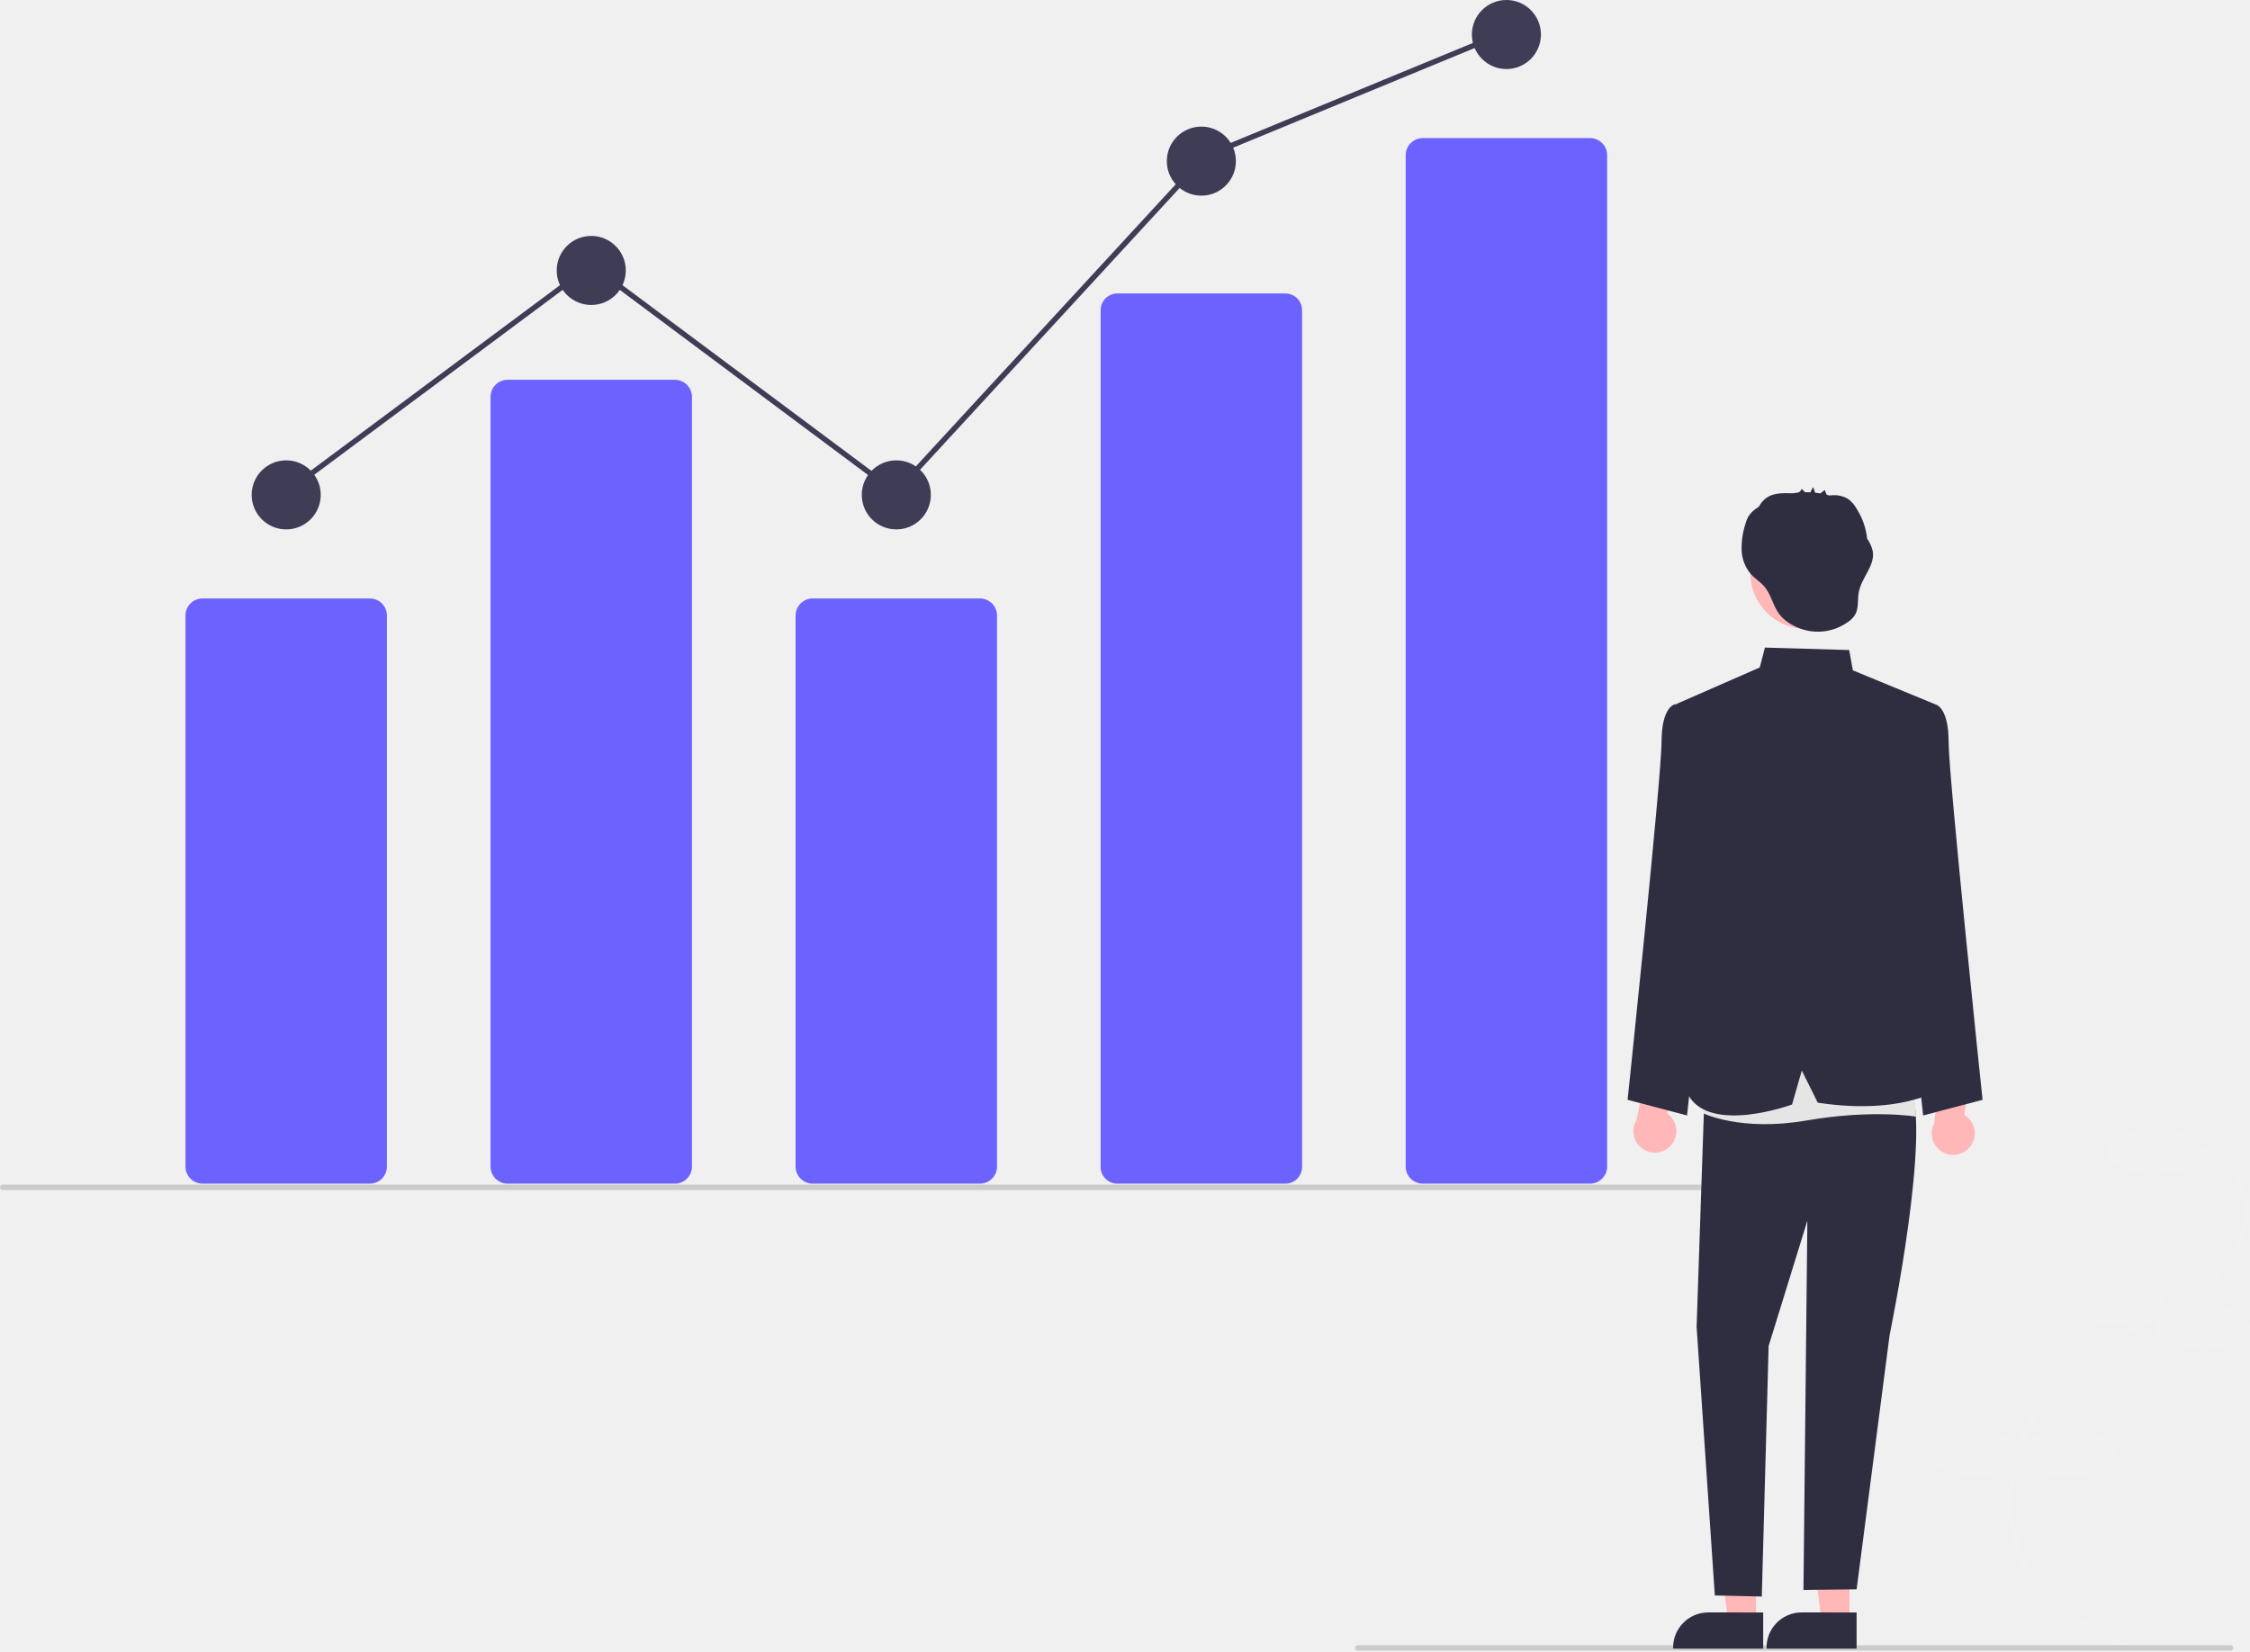
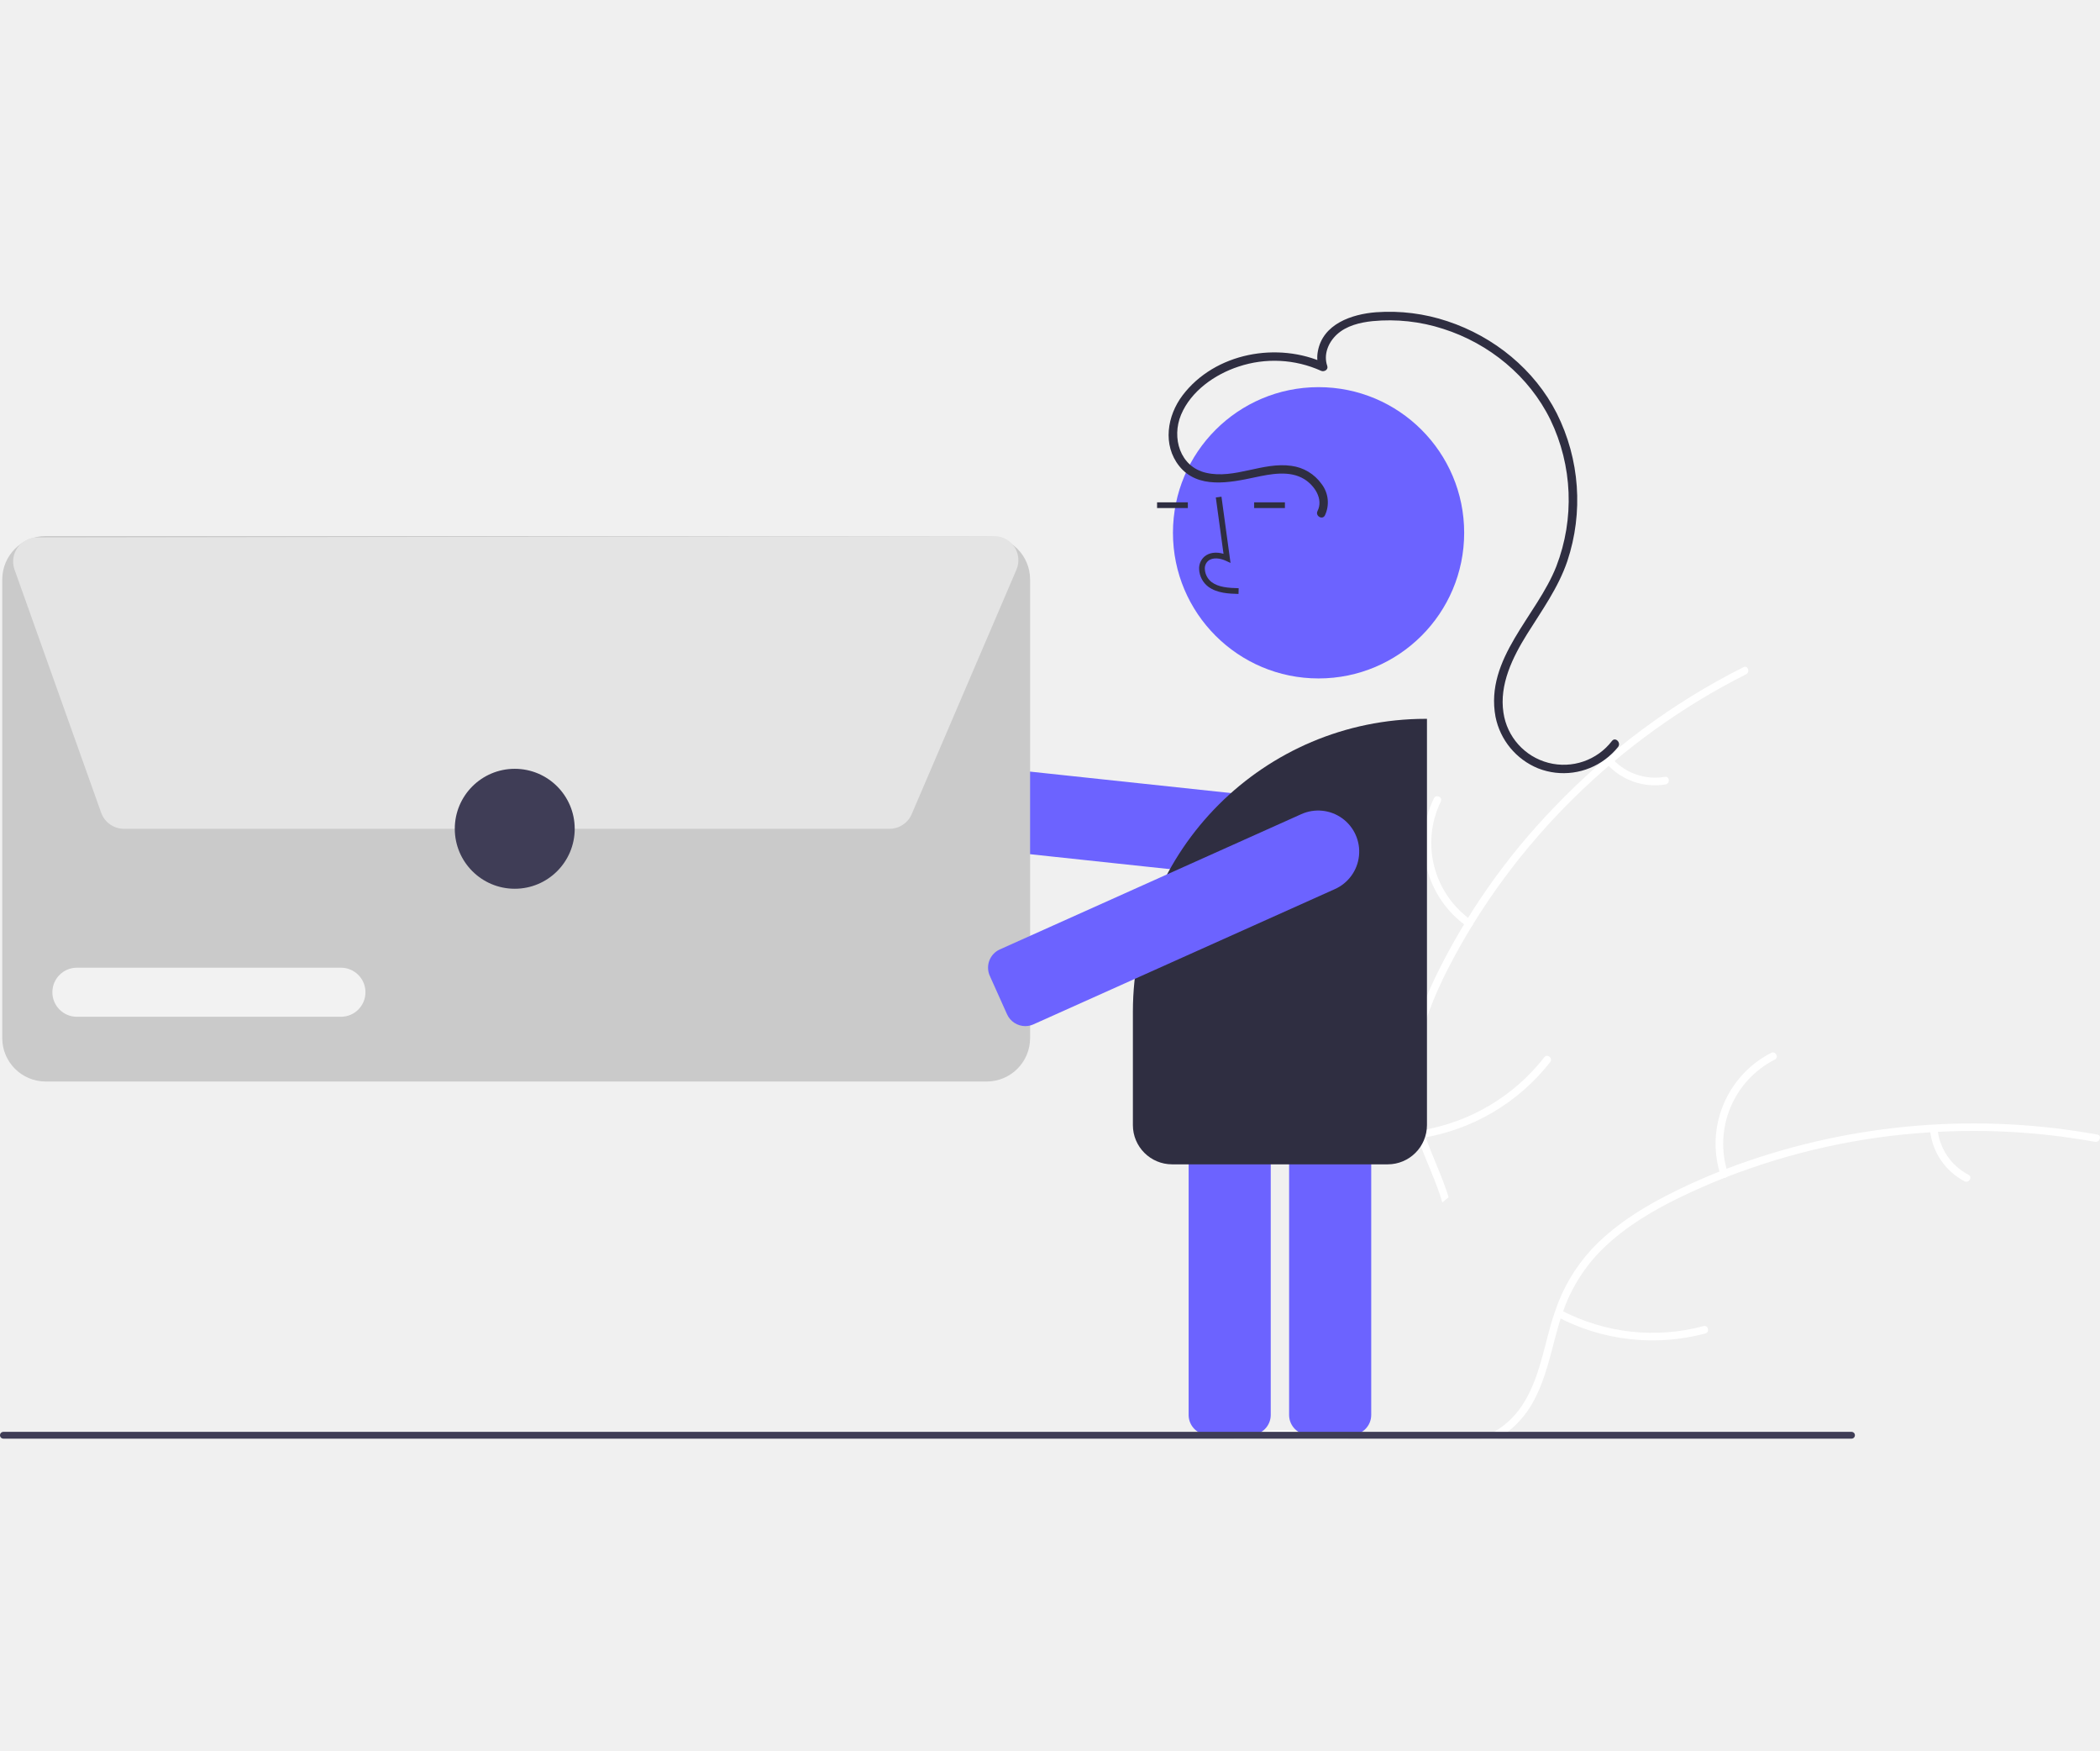
- <svg xmlns="http://www.w3.org/2000/svg" data-name="Layer 1" width="835.213" height="613.098" viewBox="0 0 835.213 613.098">
-   <path d="M970.8,754.84l.951-1.759c-12.753-6.897-28.626-15.481-36.916-29.567-8.172-13.886-8.356-32.743-.479-49.211,6.704-14.016,19.018-26.572,35.611-36.313,3.273-1.921,6.709-3.742,10.031-5.503,8.031-4.256,16.336-8.658,23.184-14.903,9.432-8.601,16.568-23.035,11.249-35.891a23.856,23.856,0,0,0-20.677-14.467l-.113,1.997a21.861,21.861,0,0,1,18.948,13.248c4.943,11.947-1.839,25.505-10.754,33.636-6.661,6.074-14.852,10.415-22.773,14.613-3.342,1.771-6.797,3.603-10.108,5.546-16.938,9.943-29.526,22.798-36.403,37.174-8.16,17.061-7.946,36.637.559,51.089C941.685,739.095,957.828,747.826,970.8,754.84Z" transform="translate(-181.3664 -141.7423)" fill="#f1f1f1" />
-   <ellipse cx="799.713" cy="427.525" rx="17.5" ry="8.5" fill="#f1f1f1" />
-   <ellipse cx="785.713" cy="483.525" rx="17.5" ry="8.5" fill="#f1f1f1" />
-   <ellipse cx="817.713" cy="492.525" rx="17.5" ry="8.5" fill="#f1f1f1" />
-   <ellipse cx="767.713" cy="539.525" rx="17.5" ry="8.5" fill="#f1f1f1" />
-   <ellipse cx="732.713" cy="539.525" rx="17.5" ry="8.5" fill="#f1f1f1" />
-   <path d="M318.653,581.226H256.558a6.349,6.349,0,0,1-6.342-6.342V370.286a6.349,6.349,0,0,1,6.342-6.342h62.095a6.349,6.349,0,0,1,6.342,6.342V574.884A6.349,6.349,0,0,1,318.653,581.226Z" transform="translate(-181.3664 -141.7423)" fill="#6c63ff" />
-   <path d="M431.89,581.226H369.795a6.349,6.349,0,0,1-6.342-6.342V289.097a6.349,6.349,0,0,1,6.342-6.342h62.095a6.349,6.349,0,0,1,6.342,6.342V574.884A6.349,6.349,0,0,1,431.89,581.226Z" transform="translate(-181.3664 -141.7423)" fill="#6c63ff" />
-   <path d="M545.128,581.226H483.033a6.349,6.349,0,0,1-6.342-6.342V370.286a6.349,6.349,0,0,1,6.342-6.342h62.095a6.349,6.349,0,0,1,6.342,6.342V574.884A6.349,6.349,0,0,1,545.128,581.226Z" transform="translate(-181.3664 -141.7423)" fill="#6c63ff" />
-   <path d="M658.365,581.226H596.27a6.211,6.211,0,0,1-6.342-6.055V256.761a6.211,6.211,0,0,1,6.342-6.055h62.095a6.211,6.211,0,0,1,6.342,6.055V575.171A6.211,6.211,0,0,1,658.365,581.226Z" transform="translate(-181.3664 -141.7423)" fill="#6c63ff" />
-   <path d="M771.603,581.226H709.508a6.349,6.349,0,0,1-6.342-6.342V199.362a6.349,6.349,0,0,1,6.342-6.342h62.095a6.349,6.349,0,0,1,6.342,6.342V574.884A6.349,6.349,0,0,1,771.603,581.226Z" transform="translate(-181.3664 -141.7423)" fill="#6c63ff" />
-   <circle cx="106.239" cy="183.744" r="12.819" fill="#3f3d56" />
-   <circle cx="219.476" cy="100.418" r="12.819" fill="#3f3d56" />
-   <circle cx="332.714" cy="183.744" r="12.819" fill="#3f3d56" />
-   <circle cx="445.951" cy="59.824" r="12.819" fill="#3f3d56" />
-   <circle cx="559.189" cy="12.819" r="12.819" fill="#3f3d56" />
-   <path d="M844.366,583.607h-662a1,1,0,1,1,0-2h662a1,1,0,0,1,0,2Z" transform="translate(-181.3664 -141.7423)" fill="#cbcbcb" />
-   <path d="M1009.366,754.607h-324a1,1,0,0,1,0-2h324a1,1,0,0,1,0,2Z" transform="translate(-181.3664 -141.7423)" fill="#cbcbcb" />
-   <path d="M801.302,567.353a7.93,7.93,0,0,0-1.034-12.116l3.932-17.69-10.167-5.011-5.201,25.059a7.973,7.973,0,0,0,12.471,9.757Z" transform="translate(-181.3664 -141.7423)" fill="#ffb7b7" />
-   <path d="M912.485,567.741a7.93,7.93,0,0,0-1.969-11.999l2.551-17.941-10.524-4.21-3.247,25.386a7.973,7.973,0,0,0,13.189,8.763Z" transform="translate(-181.3664 -141.7423)" fill="#ffb7b7" />
-   <polygon points="651.862 602.078 641.494 602.077 636.562 562.087 651.864 562.088 651.862 602.078" fill="#ffb7b7" />
-   <path d="M835.873,753.87l-33.43-.001v-.423a13.013,13.013,0,0,1,13.012-13.012h.001l20.418.001Z" transform="translate(-181.3664 -141.7423)" fill="#2f2e41" />
-   <polygon points="686.535 602.078 676.167 602.077 671.235 562.087 686.537 562.088 686.535 602.078" fill="#ffb7b7" />
-   <path d="M870.546,753.87l-33.43-.001v-.423a13.013,13.013,0,0,1,13.012-13.012h.001l20.418.001Z" transform="translate(-181.3664 -141.7423)" fill="#2f2e41" />
-   <path d="M888.777,407.372l11.18-4.034s4.745,1.008,4.745,13.876,12.602,132.882,12.602,132.882l-22.054,5.807L882.784,442.04Z" transform="translate(-181.3664 -141.7423)" fill="#2f2e41" />
-   <path d="M814.07,407.372l-11.18-4.034s-4.745,1.008-4.745,13.876-12.602,132.882-12.602,132.882l22.054,5.807L820.063,442.04Z" transform="translate(-181.3664 -141.7423)" fill="#2f2e41" />
-   <path d="M814.214,544.249,811.158,634.401l6.766,99.724,17.432.403,2.537-93.025,14.377-46.512-1.45,137.092,19.739-.236,12.226-94.318s16.145-78.057,7.192-93.279l-41.232-13.711Z" transform="translate(-181.3664 -141.7423)" fill="#2f2e41" />
-   <path d="M814.55,533.386l-.995,21.687s13.911,6.923,38.364,2.706,40.706-1.437,40.706-1.437l-1.877-27.646Z" transform="translate(-181.3664 -141.7423)" fill="#e5e5e5" />
-   <path d="M802.446,403.658l32.154-14.09,1.918-7.38,31.28.906,1.352,7.539,30.808,12.704L886.383,450.535l1.392,33.202,16.926,60.512s-14.277,12.125-48.577,6.908L850.206,539.232l-3.62,12.612s-30.077,11.064-38.413-3.339L814.214,444.459Z" transform="translate(-181.3664 -141.7423)" fill="#2f2e41" />
-   <circle cx="670.507" cy="212.744" r="20.771" fill="#ffb7b7" />
-   <path d="M876.553,346.437a12.65,12.65,0,0,0-2.099-4.69,25.34,25.34,0,0,0-3.783-10.913,11.45,11.45,0,0,0-3.389-3.912,10.004,10.004,0,0,0-5.332-1.329c-.339-.006-.947.097-1.496.122-.351-.109-.705-.206-1.06-.297-.207-.461-.618-1.804-.732-1.713l-1.547,1.229c-.654-.114-1.312-.202-1.972-.272q-.36-1.028-.721-2.056a14.089,14.089,0,0,0-1.022,1.921q-.985-.048-1.972-.034l-1.315-1.263a1.855,1.855,0,0,1-1.451,1.421c-.605.062-1.208.143-1.808.24-.049-0-.098,0-.146-.001-3.239-.081-6.723-.226-9.431,1.552a9.293,9.293,0,0,0-3.002,3.408c-.332.225-.664.449-.986.688a10.78,10.78,0,0,0-2.778,2.754,11.677,11.677,0,0,0-1.229,2.978,28.551,28.551,0,0,0-1.415,9.754,14.476,14.476,0,0,0,3.558,9.034c1.389,1.492,3.155,2.594,4.545,4.085,2.864,3.069,3.401,7.35,5.85,10.597,2.591,3.435,7.319,5.695,11.472,6.343a19.163,19.163,0,0,0,14.275-3.56,8.832,8.832,0,0,0,2.431-2.548c1.441-2.493.83-5.627,1.366-8.456C872.367,356.214,877.428,351.763,876.553,346.437Z" transform="translate(-181.3664 -141.7423)" fill="#2f2e41" />
-   <polygon points="105.555 184.546 104.361 182.942 219.477 97.239 332.348 181.429 446.764 57.205 446.969 57.121 558.009 11.292 558.772 13.141 447.936 58.885 332.597 184.11 219.476 99.733 105.555 184.546" fill="#3f3d56" />
+ <svg xmlns="http://www.w3.org/2000/svg" data-name="Layer 1" width="600" height="500" viewBox="0 0 735.52 394.618">
+   <path d="M843.68,378.389c-.71.79-1.41,1.58-2.1,2.38l-.01.01a270.642,270.642,0,0,0-25.76,34.77c-.6.95-1.19,1.91-1.77,2.87a280.854,280.854,0,0,0-36.5,96.59c-.01.06-.02.11-.03.17q-2.04,11.505-3.08,23.16-.825,9.045-1.02,18.14c-.56,25.38,1.47,53.66-15.04,72.94-6.2,7.24-14.45,12.3-23.47,15.49a72.139,72.139,0,0,1-8.3,2.38H682.48c-.6-.08-1.2-.17-1.81-.26-3.71-.55-7.41-1.16-11.11-1.77l-.21-.03-.53.17-3.22,1.05c0-.1-.01-.2-.01-.3-.01-.18-.02-.37-.02-.55q-.015-.345-.03-.69c-.01-.23-.02-.45-.02-.68-.02-.38-.04-.77-.04-1.16-2.14-59.42,3.94-120.89,32.4-173.02a191.854,191.854,0,0,1,36.65-47.45c29.1-27.41,66.64-45.21,106.11-44.31C841.65,378.309,842.66,378.339,843.68,378.389Z" transform="translate(-232.2402 -252.691)" fill="#f0f0f0" />
+   <path d="M843.793,379.651c-44.286,22.27-81.745,58.832-104.364,103.024-4.89,9.554-9.019,19.672-10.713,30.323-1.694,10.656-.208,20.746,3.595,30.774,3.477,9.167,8.094,18.142,9.282,27.994,1.252,10.385-2.408,20.179-9.165,28.019-8.268,9.592-19.489,15.641-30.667,21.175-12.412,6.145-25.401,12.33-34.074,23.548-1.051,1.359-3.098-.351-2.049-1.708,15.089-19.517,41.424-23.592,59.461-39.415,8.417-7.384,14.659-17.348,14.055-28.887-.528-10.09-5.282-19.349-8.883-28.601-3.78-9.714-5.751-19.513-4.636-29.959,1.141-10.685,4.883-20.986,9.507-30.623a231.244,231.244,0,0,1,41.508-59.166,242.579,242.579,0,0,1,66.235-49.007c1.53-.769,2.427,1.745.907,2.509Z" transform="translate(-232.2402 -252.691)" fill="#fff" />
+   <path d="M746.024,467.924a35.76,35.76,0,0,1-11.568-44.838c.755-1.542,3.186-.441,2.43,1.102A33.113,33.113,0,0,0,747.732,465.874c1.408.982-.308,3.026-1.708,2.049Z" transform="translate(-232.2402 -252.691)" fill="#fff" />
+   <path d="M729.937,539.357a68.925,68.925,0,0,0,43.203-25.624c1.056-1.355,3.103.354,2.049,1.708a71.693,71.693,0,0,1-45.011,26.573c-1.698.273-1.93-2.385-.241-2.657Z" transform="translate(-232.2402 -252.691)" fill="#fff" />
+   <path d="M797.147,409.416a20.242,20.242,0,0,0,18.201,6.137c1.694-.295,1.924,2.364.241,2.657a22.683,22.683,0,0,1-20.15-6.744,1.379,1.379,0,0,1-.171-1.879,1.341,1.341,0,0,1,1.879-.171Z" transform="translate(-232.2402 -252.691)" fill="#fff" />
+   <path d="M966.71,542.279c-1.05.21-2.08.41-3.13.65-.01,0-.03.01-.04.01a267.165,267.165,0,0,0-41.46,12.23l-.01.01c-1.05.38-2.11.79-3.14,1.2h-.01a281.147,281.147,0,0,0-87.25,55.13c-.05.05-.1.09-.15.14-.01.02-.03.03-.04.04-.03.03-.07.06-.1.09a274.075,274.075,0,0,0-28,30.4q-1.065,1.35-2.13,2.73c-.62.79-1.23,1.58-1.85,2.38h-135c.22-.32.47-.65.69-.97,0-.01.01-.01.01-.02.16-.23.32-.45.45-.67.01-.01.02-.02.02-.03.05-.06.1-.13.14-.17.11-.19.24-.35.34-.52a.427.427,0,0,0,.06-.08c2.39-3.36,4.79-6.72,7.25-10.06v-.01a.18.18,0,0,0,.04-.05c.01-.02.01-.02.03-.03,18.79-25.58,39.87-49.81,63.97-70.07.72-.61,1.45-1.24,2.22-1.83a260.743,260.743,0,0,1,34.78-24.42c.01-.01.02-.01.03-.02q10.035-5.82,20.67-10.67a191.587,191.587,0,0,1,57.74-15.79c.07-.01.13-.01.2-.02.05-.01.1-.01.15-.02,39.67-4.3,80.27,4.11,111.17,28.54C965.15,541.009,965.92,541.629,966.71,542.279Z" transform="translate(-232.2402 -252.691)" fill="#f0f0f0" />
+   <path d="M689.75,644.909c4.98.56,9.96,1.46,14.95,2.38h-18.2c-1.94-.16-3.88-.26-5.83-.26a54.108,54.108,0,0,0-6.23.26h-10.04c0,.01-.01.01-.01.02v-.02a1.243,1.243,0,0,1,.7-.97,1.092,1.092,0,0,1,.27-.11c.08-.02.15-.04.23-.06,1.08-.29,2.15-.54,3.23-.75.25-.05.49-.1.74-.14.72-.14,1.44-.25,2.15-.35A71.191,71.191,0,0,1,689.75,644.909Z" transform="translate(-232.2402 -252.691)" fill="#fff" />
+   <path d="M966.04,543.359c-.82-.15-1.64-.29-2.46-.43a238.503,238.503,0,0,0-52.59-3.06q-1.335.06-2.67.15a236.642,236.642,0,0,0-71.23,15.61.031.031,0,0,1-.02.01,7.327,7.327,0,0,0-.73.29h-.01q-7.95,3.12-15.65,6.85c-9.65,4.69-19.04,10.28-26.81,17.77a57.035,57.035,0,0,0-14.15,22.16c-.31.83-.6,1.68-.88,2.53-.21.68-.42,1.36-.62,2.04-2.75,9.41-4.46,19.36-9.45,27.94a33.586,33.586,0,0,1-8.47,9.69,37.302,37.302,0,0,1-3.47,2.38h-5.93a36.095,36.095,0,0,0,4.73-2.38,30.012,30.012,0,0,0,9.55-8.98c5.65-8.37,7.43-18.63,10.13-28.18.46-1.62.95-3.2,1.5-4.76a59.827,59.827,0,0,1,12.83-21.95c7.35-7.85,16.54-13.82,26.03-18.73,6.1-3.15,12.38-6,18.79-8.55.83-.33,1.66-.66,2.5-.98a243.452,243.452,0,0,1,127.4-12.4c.83.13,1.65.28,2.47.43C968.51,541.119,967.71,543.659,966.04,543.359Z" transform="translate(-232.2402 -252.691)" fill="#fff" />
+   <path d="M834.832,554.974A35.76,35.76,0,0,1,852.592,512.209c1.531-.777,2.809,1.565,1.277,2.343a33.113,33.113,0,0,0-16.439,39.814c.532,1.632-2.068,2.23-2.597.608Z" transform="translate(-232.2402 -252.691)" fill="#fff" />
+   <path d="M778.98,602.324a68.925,68.925,0,0,0,49.923,5.552c1.659-.447,2.265,2.151.608,2.597a71.693,71.693,0,0,1-51.938-5.883c-1.52-.804-.105-3.066,1.407-2.266Z" transform="translate(-232.2402 -252.691)" fill="#fff" />
+   <path d="M910.877,539.038a20.242,20.242,0,0,0,10.838,15.858c1.53.785.113,3.046-1.407,2.266a22.683,22.683,0,0,1-12.028-17.516,1.379,1.379,0,0,1,.995-1.603,1.341,1.341,0,0,1,1.603.995Z" transform="translate(-232.2402 -252.691)" fill="#fff" />
+   <path d="M691.287,453.053a14.618,14.618,0,0,1-1.553-.083L574.753,440.693a6.999,6.999,0,0,1-6.217-7.704l1.62-15.173.017.002a7.008,7.008,0,0,1,7.633-5.722l114.981,12.277a14.381,14.381,0,0,1-1.5,28.68Z" transform="translate(-232.2402 -252.691)" fill="#6c63ff" />
+   <path d="M705.506,645.989H690.747a7.008,7.008,0,0,1-7-7V515.974a7.008,7.008,0,0,1,7-7h14.76a7.008,7.008,0,0,1,7,7V638.989A7.008,7.008,0,0,1,705.506,645.989Z" transform="translate(-232.2402 -252.691)" fill="#6c63ff" />
+   <path d="M670.314,645.989H655.554a7.008,7.008,0,0,1-7-7V515.974a7.008,7.008,0,0,1,7-7H670.314a7.008,7.008,0,0,1,7,7V638.989A7.008,7.008,0,0,1,670.314,645.989Z" transform="translate(-232.2402 -252.691)" fill="#6c63ff" />
+   <circle cx="461.823" cy="77.405" r="51" fill="#6c63ff" />
+   <path d="M666.026,351.505c-3.306-.092-7.42-.207-10.59-2.522a8.133,8.133,0,0,1-3.2-6.073,5.471,5.471,0,0,1,1.86-4.493c1.656-1.399,4.073-1.727,6.678-.961l-2.699-19.726,1.981-.271,3.173,23.19-1.655-.759c-1.918-.88-4.552-1.328-6.188.055a3.515,3.515,0,0,0-1.153,2.896,6.147,6.147,0,0,0,2.381,4.528c2.467,1.802,5.746,2.034,9.466,2.138Z" transform="translate(-232.2402 -252.691)" fill="#2f2e41" />
+   <rect x="405.264" y="66.74" width="10.772" height="2" fill="#2f2e41" />
+   <rect x="439.264" y="66.74" width="10.772" height="2" fill="#2f2e41" />
+   <path d="M577.83,522.239H248.231a15.218,15.218,0,0,1-15.201-15.201V346.44A15.218,15.218,0,0,1,248.231,331.239H577.83a15.218,15.218,0,0,1,15.201,15.201V507.038A15.218,15.218,0,0,1,577.83,522.239Z" transform="translate(-232.2402 -252.691)" fill="#cacaca" />
+   <path d="M543.802,433.739H275.622a8.447,8.447,0,0,1-7.94-5.599L237.329,342.983a8.43,8.43,0,0,1,7.928-11.26l335.229-.468h.012a8.43,8.43,0,0,1,7.748,11.75l-.459-.197.459.197-36.696,85.625A8.419,8.419,0,0,1,543.802,433.739Z" transform="translate(-232.2402 -252.691)" fill="#e4e4e4" />
+   <path d="M351.65,499.567H259.174a8.591,8.591,0,0,1,0-17.183h92.476a8.591,8.591,0,0,1,0,17.183Z" transform="translate(-232.2402 -252.691)" fill="#f2f2f2" />
+   <path d="M718.294,551.239H642.767a13.752,13.752,0,0,1-13.736-13.736V497.739a102.616,102.616,0,0,1,102.5-102.5h.5V537.503A13.752,13.752,0,0,1,718.294,551.239Z" transform="translate(-232.2402 -252.691)" fill="#2f2e41" />
+   <path d="M591.343,502.837a7.017,7.017,0,0,1-6.389-4.139l-6.041-13.466a7.008,7.008,0,0,1,3.522-9.251l105.505-47.33a14.38,14.38,0,1,1,11.771,26.24L594.206,502.22A6.939,6.939,0,0,1,591.343,502.837Z" transform="translate(-232.2402 -252.691)" fill="#6c63ff" />
+   <path d="M696.289,324a10.578,10.578,0,0,0-1.169-10.998,15.414,15.414,0,0,0-10.549-6.342c-10.092-1.453-19.884,4.738-29.911,2.431-9.172-2.11-12.117-12.301-8.755-20.331,3.471-8.29,11.811-14.129,20.119-16.857a39.705,39.705,0,0,1,28.88,1.457c1.078.501,2.671-.345,2.204-1.694-1.385-3.99.361-8.224,3.354-10.994,3.333-3.086,8.117-4.241,12.514-4.692a61.288,61.288,0,0,1,24.721,2.7c16.128,5.129,30.099,16.575,37.576,31.837A64.652,64.652,0,0,1,777.35,341.821c-6.804,17.399-25.08,32.274-21.314,52.688a24.765,24.765,0,0,0,14.93,18.076,24.407,24.407,0,0,0,23.539-3.192,23.942,23.942,0,0,0,4.449-4.29c1.187-1.497-.922-3.634-2.121-2.121a21.32,21.32,0,0,1-38.013-9.899c-1.514-9.832,3.222-19.42,8.269-27.508,5.186-8.31,10.917-16.192,14.103-25.556a67.704,67.704,0,0,0-3.684-51.725c-7.788-15.375-22.018-26.893-38.297-32.275a64.284,64.284,0,0,0-25.012-3.15c-8.479.66-18.613,4.077-20.375,13.632a11.606,11.606,0,0,0,.389,5.961l2.204-1.694c-16.593-7.718-38.681-3.735-49.993,11.211-5.396,7.13-7.058,17.362-1.163,24.754,6.476,8.121,17.734,5.814,26.493,3.945,5.514-1.176,12.168-2.521,17.292.628,3.58,2.2,6.786,6.963,4.652,11.177-.87,1.718,1.717,3.239,2.59,1.514Z" transform="translate(-232.2402 -252.691)" fill="#2f2e41" />
+   <path d="M881.92,646.099a1.187,1.187,0,0,1-1.19,1.19H233.43a1.19,1.19,0,0,1,0-2.38h647.3A1.187,1.187,0,0,1,881.92,646.099Z" transform="translate(-232.2402 -252.691)" fill="#3f3d56" />
+   <circle cx="180.29" cy="181.048" r="21" fill="#3f3d56" />
</svg>
